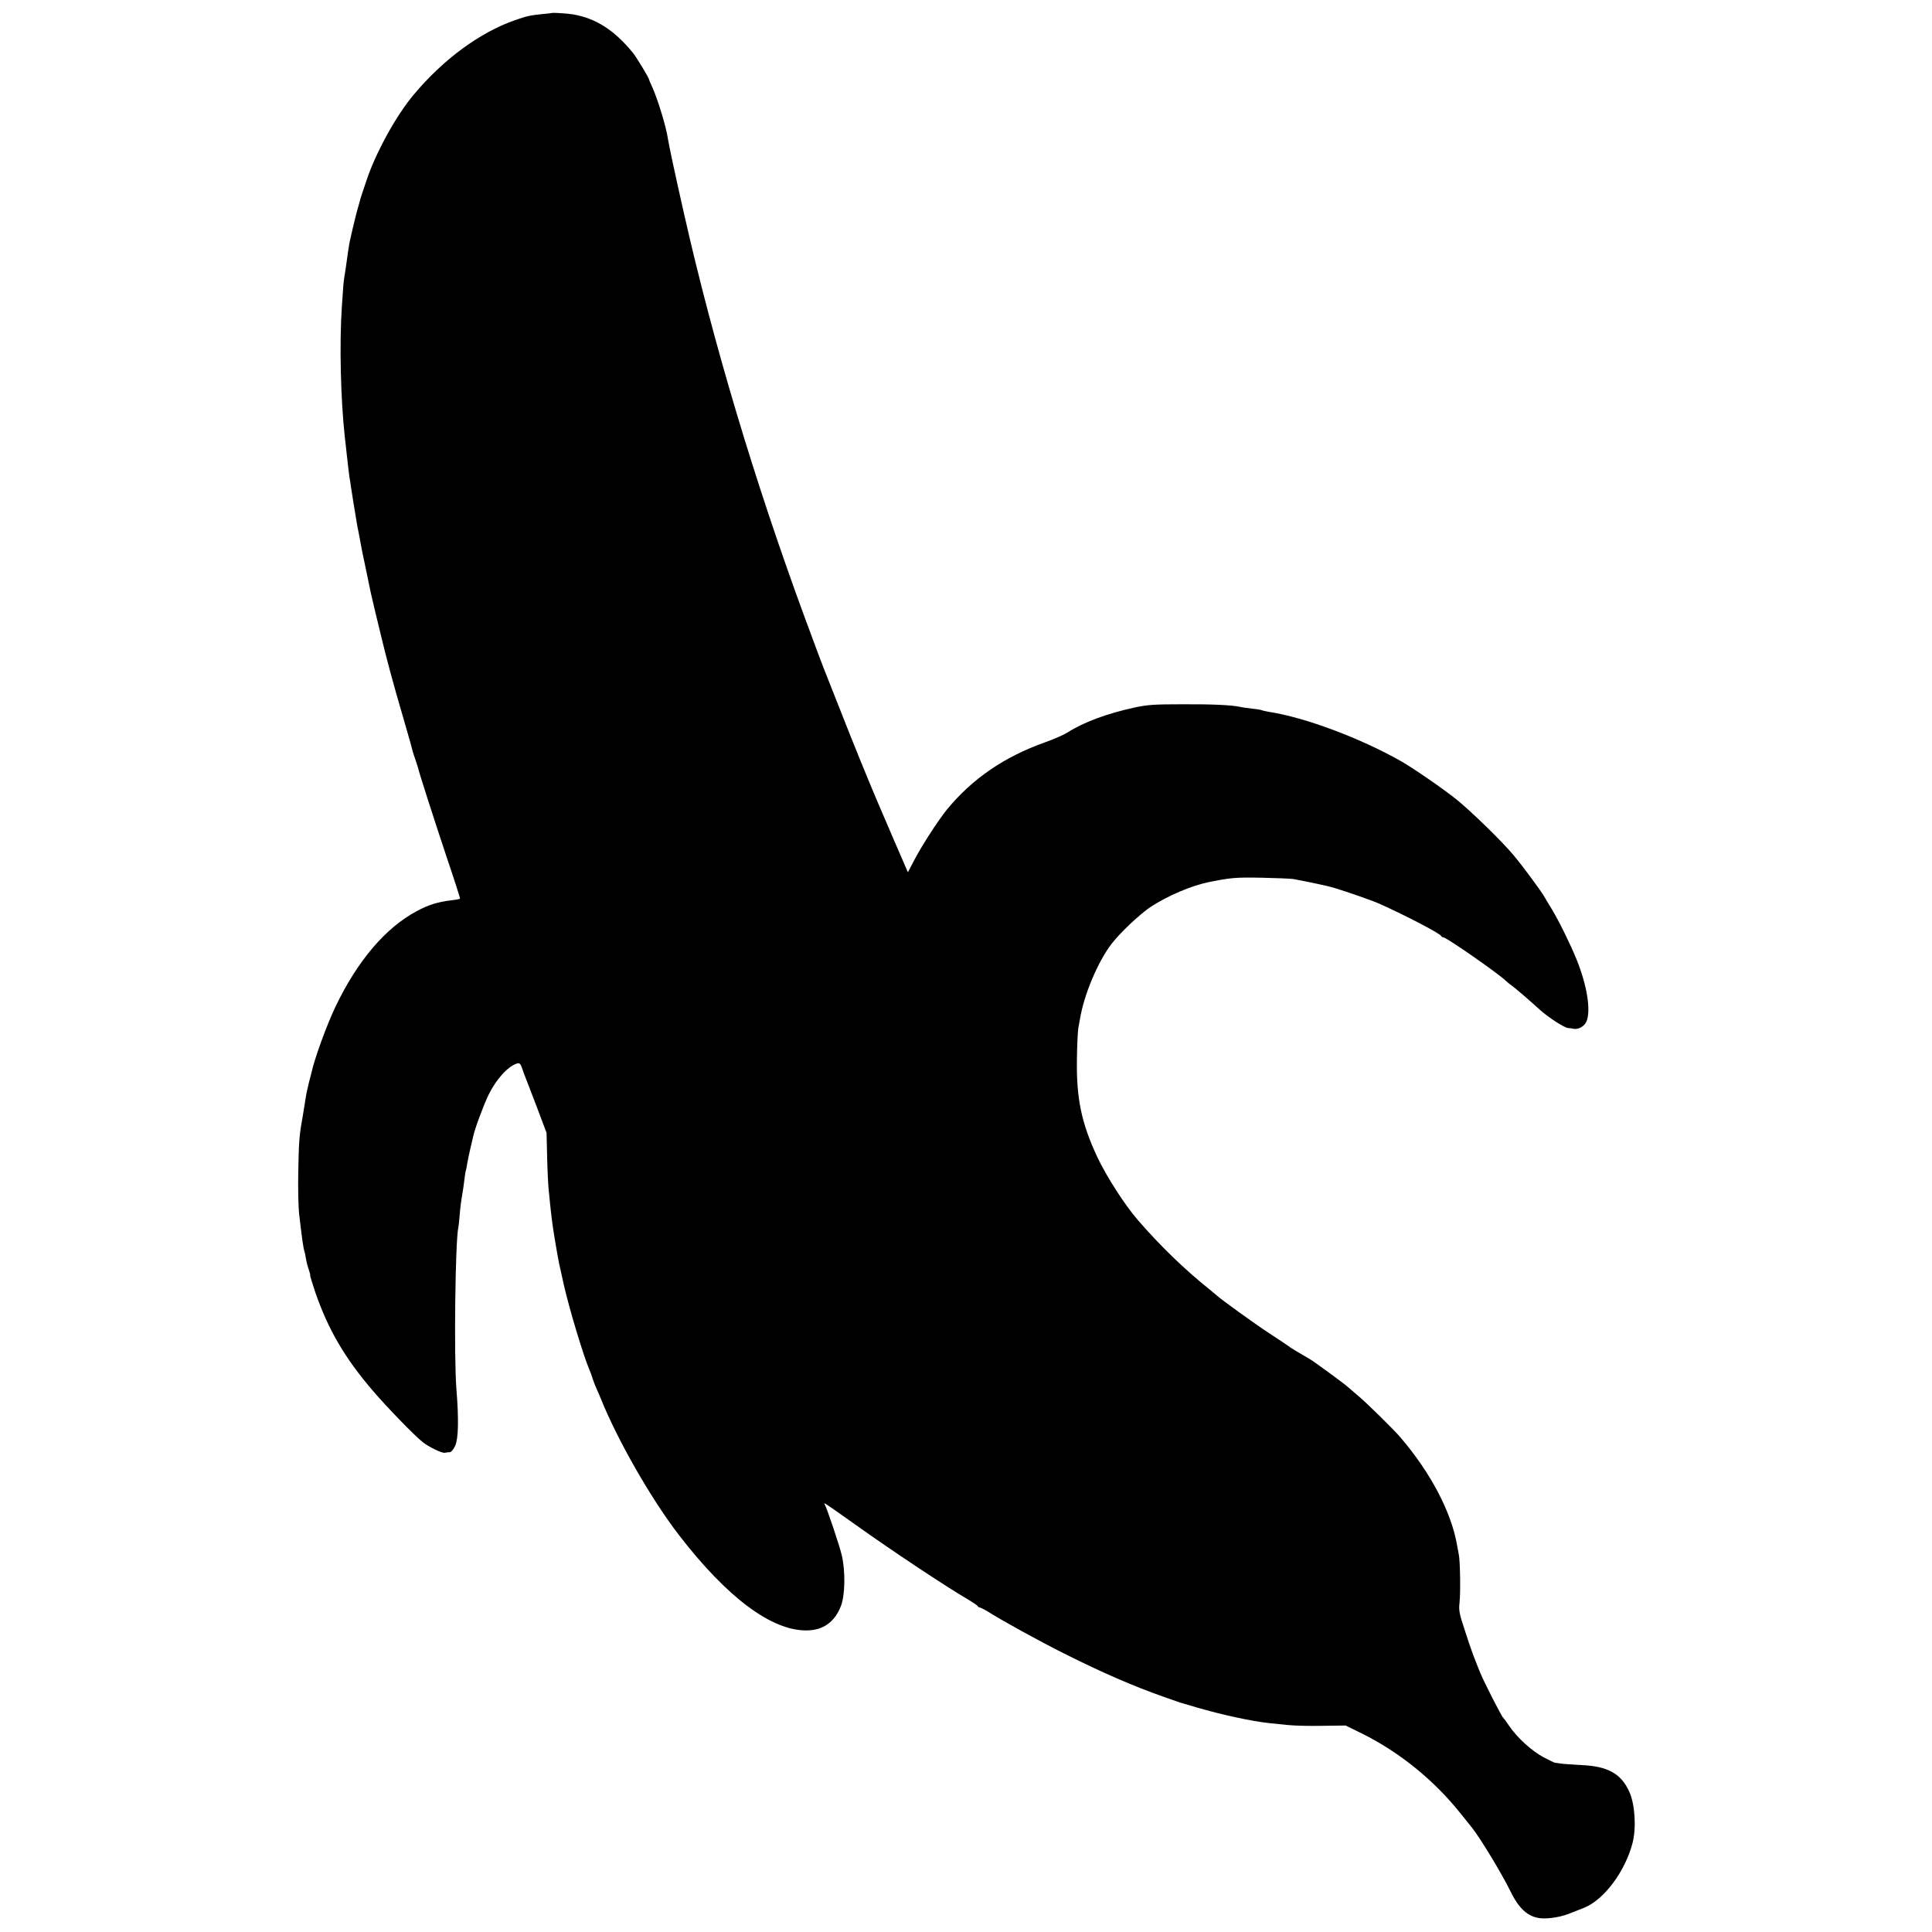
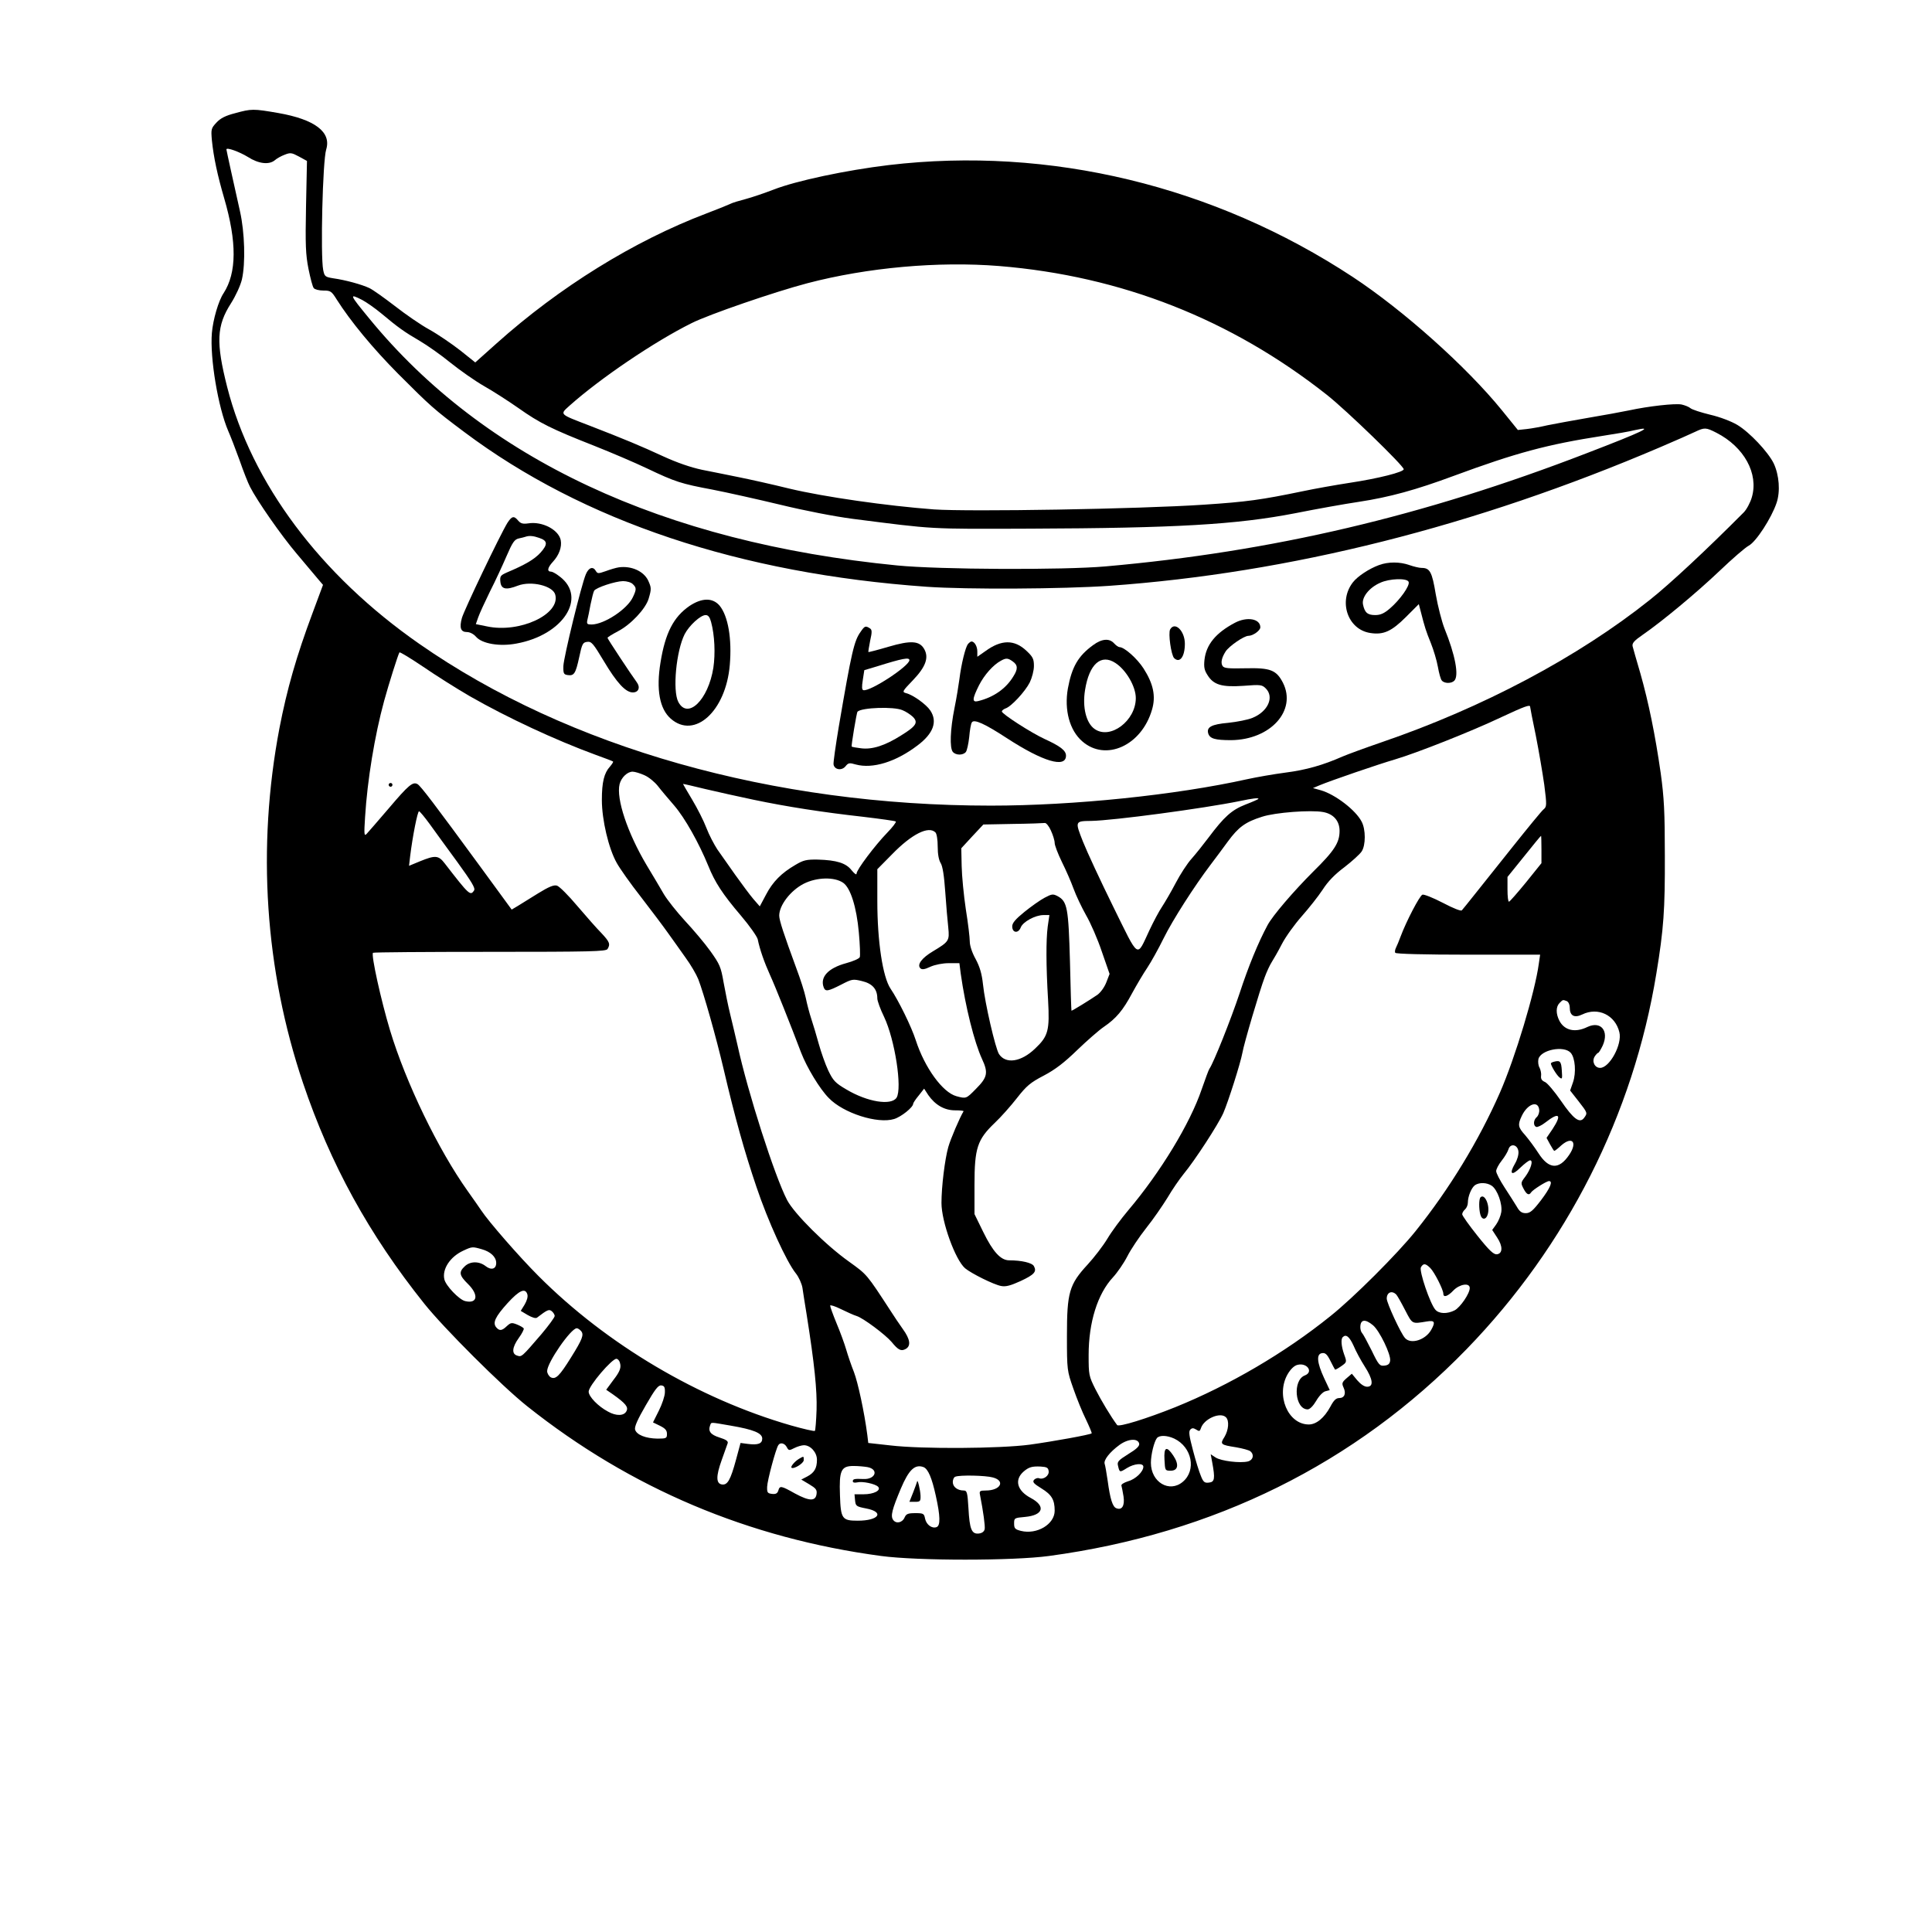
- <svg xmlns="http://www.w3.org/2000/svg" version="1.0" width="1280pt" height="1280pt" viewBox="0 0 1280 1280" preserveAspectRatio="xMidYMid meet">
-   <g transform="translate(0,1280) scale(0.1,-0.1)" fill="#000000" stroke="none">
-     <path d="M3657 12714 c-1 -1 -29 -4 -62 -7 -79 -8 -105 -13 -184 -41 -231 -81 -472 -257 -669 -492 -115 -136 -249 -378 -312 -564 -30 -90 -41 -122 -42 -127 0 -1 -6 -24 -14 -50 -12 -39 -46 -181 -59 -243 -4 -22 -14 -89 -20 -135 -3 -22 -8 -58 -12 -80 -8 -51 -8 -55 -18 -205 -17 -246 -8 -621 20 -870 4 -36 9 -76 10 -90 10 -91 17 -148 20 -170 3 -14 7 -43 10 -65 4 -22 10 -65 15 -95 10 -60 17 -102 25 -152 3 -18 11 -58 17 -88 6 -30 12 -62 13 -70 1 -8 15 -73 30 -145 15 -71 29 -139 31 -150 2 -11 18 -76 34 -145 17 -69 32 -132 34 -140 33 -140 85 -333 146 -540 51 -175 56 -195 64 -227 3 -10 11 -37 20 -61 8 -23 15 -46 16 -50 1 -14 103 -332 191 -596 50 -147 89 -269 87 -271 -2 -1 -25 -6 -53 -9 -97 -12 -155 -30 -235 -73 -207 -111 -393 -330 -538 -634 -58 -121 -140 -348 -158 -434 -1 -5 -9 -37 -18 -70 -8 -33 -18 -78 -21 -100 -3 -22 -11 -67 -16 -100 -27 -151 -29 -177 -33 -395 -2 -107 1 -226 5 -265 20 -174 29 -237 36 -255 3 -8 7 -30 10 -49 3 -19 11 -52 19 -73 7 -21 11 -38 9 -38 -2 0 14 -52 35 -115 85 -245 196 -435 381 -650 95 -111 273 -294 329 -339 40 -32 128 -75 147 -71 10 2 25 4 34 4 9 1 25 20 35 43 21 48 24 173 8 373 -17 211 -8 971 12 1070 3 11 6 47 9 80 4 53 11 105 20 156 2 9 6 40 10 70 3 30 8 62 11 72 3 10 7 30 9 45 2 15 11 59 20 97 9 39 18 77 20 86 10 50 70 210 102 276 52 105 128 188 188 207 17 5 23 0 34 -31 7 -21 16 -47 21 -58 5 -11 38 -99 75 -195 l66 -175 4 -163 c2 -89 7 -185 10 -212 3 -28 7 -74 10 -102 13 -124 20 -167 45 -313 13 -71 17 -93 24 -120 2 -11 12 -54 21 -95 36 -160 131 -475 170 -565 7 -16 16 -41 20 -55 4 -14 16 -45 27 -70 11 -25 24 -54 28 -65 110 -274 332 -663 518 -905 320 -415 615 -635 847 -632 109 1 185 56 226 161 28 71 31 230 6 337 -15 64 -98 311 -112 334 -3 6 -4 10 -1 10 3 0 94 -63 203 -141 242 -173 599 -410 753 -500 30 -18 57 -36 58 -41 2 -4 8 -8 13 -8 5 0 26 -11 47 -23 103 -65 344 -198 512 -282 255 -128 461 -217 660 -287 47 -16 92 -32 100 -35 8 -3 20 -7 26 -8 6 -2 48 -14 95 -28 161 -47 363 -91 477 -103 31 -3 89 -9 127 -13 39 -4 140 -7 225 -5 l155 2 106 -52 c249 -123 479 -309 656 -531 35 -44 70 -87 76 -95 54 -67 200 -309 254 -420 62 -127 128 -180 223 -180 55 0 126 14 175 35 17 6 57 23 89 35 132 52 274 242 322 430 26 101 16 256 -21 338 -54 121 -143 171 -320 178 -55 3 -116 7 -135 10 -19 3 -37 6 -40 6 -3 0 -36 16 -74 36 -76 40 -175 130 -227 207 -19 28 -37 52 -41 56 -9 6 -127 237 -150 294 -40 97 -63 158 -102 280 -39 117 -42 136 -36 190 7 64 4 274 -5 315 -2 14 -8 41 -11 60 -38 221 -173 479 -374 715 -44 52 -223 228 -279 275 -29 25 -59 50 -65 56 -23 22 -224 169 -257 189 -80 46 -133 78 -143 87 -6 5 -63 43 -126 84 -102 67 -316 222 -346 249 -6 5 -30 26 -54 45 -160 128 -329 291 -474 460 -87 101 -206 287 -266 414 -106 227 -140 391 -135 656 1 91 6 180 9 198 3 17 8 44 11 60 26 160 117 377 208 497 56 74 193 203 264 249 113 73 267 138 378 161 147 30 181 33 350 30 99 -2 196 -6 215 -9 86 -16 238 -48 265 -57 104 -32 258 -86 305 -107 174 -78 402 -197 408 -213 2 -5 8 -9 14 -9 21 0 367 -241 418 -291 8 -8 24 -21 36 -29 25 -18 118 -98 186 -160 55 -50 163 -120 187 -121 9 0 25 -2 36 -5 33 -6 72 16 86 49 30 73 4 238 -66 411 -41 101 -118 257 -163 331 -17 28 -39 64 -48 80 -22 40 -144 205 -207 280 -75 90 -281 291 -377 368 -87 70 -280 203 -361 250 -269 154 -641 294 -883 331 -21 4 -41 8 -45 10 -4 3 -34 8 -66 11 -33 4 -69 9 -80 12 -57 12 -182 18 -380 17 -192 0 -233 -3 -325 -23 -177 -39 -329 -95 -438 -164 -23 -15 -91 -45 -151 -66 -269 -96 -480 -241 -647 -444 -59 -73 -163 -234 -214 -330 l-45 -86 -16 37 c-16 36 -114 263 -184 427 -61 143 -160 385 -244 600 -46 116 -87 219 -91 230 -14 33 -89 231 -147 390 -333 905 -608 1825 -799 2670 -61 268 -103 467 -109 506 -10 74 -66 257 -101 336 -13 28 -24 54 -24 57 0 9 -85 150 -106 175 -123 151 -246 230 -399 256 -35 6 -134 12 -138 9z" />
+ <svg xmlns="http://www.w3.org/2000/svg" version="1.0" width="1024pt" height="1024pt" viewBox="0 0 1024 1024" preserveAspectRatio="xMidYMid meet">
+   <g transform="translate(0,1024) scale(0.1,-0.1)" fill="#000000" stroke="none">
+     <path d="M1246 9640 c-51 -13 -78 -27 -99 -50 -28 -30 -29 -35 -24 -93 9 -90 30 -187 65 -307 68 -233 67 -396 -3 -504 -27 -40 -56 -140 -62 -211 -11 -132 33 -395 87 -520 12 -27 39 -97 60 -155 20 -58 45 -121 55 -140 38 -75 167 -260 247 -354 45 -54 96 -114 111 -132 l29 -34 -55 -148 c-86 -230 -136 -405 -176 -612 -120 -632 -77 -1281 125 -1880 145 -430 349 -802 643 -1170 103 -129 411 -437 546 -544 546 -434 1172 -699 1875 -793 194 -26 698 -26 890 0 874 118 1623 489 2213 1096 532 548 884 1244 1006 1991 39 236 46 339 45 625 0 231 -4 308 -22 438 -29 202 -64 374 -108 529 -20 67 -38 132 -41 143 -3 16 8 29 53 60 103 71 286 223 409 340 66 63 135 123 154 133 39 21 120 146 147 226 21 61 14 148 -15 210 -30 61 -128 165 -193 204 -32 19 -92 42 -144 54 -49 12 -96 27 -105 35 -8 7 -29 15 -46 19 -35 7 -176 -9 -278 -31 -38 -8 -137 -26 -220 -40 -82 -14 -178 -32 -213 -39 -34 -8 -83 -17 -110 -20 l-47 -5 -85 105 c-187 230 -520 528 -790 706 -734 483 -1607 694 -2460 593 -225 -27 -490 -83 -610 -130 -47 -18 -114 -41 -148 -50 -35 -9 -71 -20 -80 -25 -10 -5 -66 -28 -127 -51 -385 -146 -780 -391 -1113 -689 l-113 -101 -80 64 c-45 35 -118 85 -163 110 -46 25 -128 82 -183 125 -56 43 -116 86 -135 95 -40 19 -127 43 -192 52 -43 7 -46 10 -53 44 -15 76 -3 580 16 639 28 92 -60 159 -254 193 -133 23 -142 23 -229 -1z m68 -232 c56 -36 112 -43 143 -17 10 9 33 22 52 29 30 12 37 11 76 -10 l42 -23 -5 -241 c-4 -204 -2 -255 13 -331 10 -49 22 -96 28 -102 5 -7 28 -13 51 -13 38 0 43 -3 71 -48 73 -115 191 -258 325 -393 173 -173 188 -187 351 -309 631 -473 1461 -750 2451 -820 215 -15 720 -12 967 5 958 68 1938 315 2921 735 80 34 163 71 184 81 51 24 57 24 114 -5 146 -75 224 -216 187 -342 -8 -28 -28 -65 -43 -80 -198 -199 -391 -379 -497 -463 -381 -304 -887 -572 -1422 -755 -87 -30 -180 -64 -208 -76 -102 -45 -192 -71 -302 -85 -61 -8 -153 -24 -203 -35 -378 -84 -920 -140 -1358 -140 -1155 0 -2240 307 -3029 857 -526 366 -889 852 -1019 1362 -60 237 -56 324 20 443 26 41 50 94 58 126 20 87 15 251 -10 362 -32 142 -72 324 -72 328 0 13 70 -13 114 -40z m3982 -578 c647 -53 1229 -282 1737 -683 105 -83 407 -376 407 -394 0 -15 -134 -49 -286 -72 -72 -11 -185 -31 -251 -45 -217 -45 -295 -56 -523 -71 -343 -23 -1240 -38 -1430 -25 -251 19 -580 66 -765 110 -93 23 -215 50 -270 61 -55 11 -142 29 -194 39 -61 13 -133 38 -205 71 -121 56 -208 92 -391 163 -164 63 -159 58 -105 107 163 145 448 338 645 436 91 46 443 167 615 212 317 83 692 117 1016 91z m-3376 -180 c21 -11 67 -43 102 -72 87 -73 122 -98 203 -145 39 -23 112 -74 162 -115 51 -41 131 -97 178 -124 48 -27 130 -80 183 -117 113 -80 176 -111 402 -200 91 -36 217 -90 280 -120 149 -71 180 -81 346 -112 77 -15 238 -51 359 -80 132 -32 286 -62 385 -75 439 -56 394 -54 940 -52 769 3 1092 21 1406 82 110 22 261 49 335 60 165 25 305 64 502 137 333 123 496 167 792 213 66 10 142 23 169 30 112 25 43 -8 -254 -122 -868 -335 -1667 -522 -2550 -600 -225 -20 -882 -17 -1105 5 -1242 122 -2189 565 -2798 1309 -106 129 -108 134 -37 98z m570 -2100 c199 -114 455 -233 665 -310 50 -18 92 -34 94 -36 3 -2 -5 -14 -16 -27 -31 -34 -43 -82 -43 -177 0 -106 36 -258 79 -334 16 -29 73 -110 128 -180 54 -70 118 -155 142 -189 24 -34 67 -93 94 -132 28 -38 58 -90 68 -115 29 -75 94 -305 134 -475 61 -261 111 -439 174 -625 61 -182 160 -398 209 -459 16 -20 31 -54 35 -76 3 -22 13 -85 22 -140 42 -265 56 -404 53 -507 -2 -58 -6 -109 -9 -112 -3 -3 -60 10 -127 29 -489 141 -976 429 -1338 792 -103 103 -264 288 -303 347 -9 13 -41 60 -72 103 -156 219 -328 574 -412 853 -47 156 -101 399 -90 410 3 3 281 5 619 5 536 0 616 2 624 15 16 26 11 38 -32 84 -24 24 -81 89 -128 144 -47 56 -95 104 -108 108 -17 5 -43 -6 -100 -41 -42 -26 -91 -56 -108 -67 l-32 -19 -163 223 c-246 336 -319 432 -336 442 -25 14 -47 -4 -153 -129 -57 -66 -109 -127 -117 -135 -13 -13 -14 -3 -8 90 12 195 51 432 101 615 24 88 73 243 81 257 2 4 59 -31 126 -76 67 -46 178 -116 247 -156z m5620 -56 c0 -3 13 -72 30 -152 16 -81 36 -199 45 -262 14 -109 13 -116 -4 -130 -10 -8 -82 -96 -161 -195 -171 -214 -260 -327 -272 -340 -5 -5 -44 10 -101 40 -52 27 -100 46 -108 43 -15 -6 -86 -142 -116 -223 -8 -22 -19 -48 -24 -58 -5 -10 -7 -22 -4 -27 4 -6 155 -10 387 -10 l381 0 -7 -48 c-20 -149 -125 -498 -206 -683 -111 -253 -268 -511 -447 -734 -95 -119 -330 -354 -452 -451 -242 -195 -535 -366 -821 -482 -152 -61 -300 -107 -309 -95 -33 44 -85 131 -115 190 -35 70 -36 76 -36 181 0 173 47 324 129 412 23 25 57 74 76 111 18 36 63 103 100 150 37 46 87 119 113 161 25 43 64 99 85 125 59 71 184 263 211 324 26 60 91 264 101 319 8 48 92 332 118 400 11 30 28 66 37 80 9 14 34 57 54 96 20 39 68 105 105 147 38 43 88 106 111 141 28 44 65 82 116 120 40 31 81 68 91 83 22 33 22 117 0 158 -31 61 -140 144 -215 166 l-43 12 33 14 c62 26 313 112 402 138 112 33 404 148 566 225 120 56 150 67 150 54z m-4694 -363 c23 -10 54 -36 70 -56 16 -21 55 -67 87 -104 57 -66 131 -198 181 -320 35 -87 75 -149 173 -264 46 -54 85 -110 89 -125 11 -55 36 -125 65 -189 28 -61 111 -269 165 -412 30 -78 99 -193 147 -241 77 -80 259 -138 346 -111 37 11 101 62 101 81 0 4 13 24 29 43 l29 37 22 -34 c37 -53 86 -81 142 -81 26 0 47 -2 45 -5 -20 -33 -69 -147 -81 -190 -18 -64 -36 -209 -36 -296 0 -99 73 -301 125 -346 32 -27 152 -87 191 -94 25 -5 50 2 103 26 73 34 87 50 71 79 -9 18 -66 31 -131 31 -45 0 -86 45 -137 149 l-47 96 0 155 c0 195 15 240 107 328 33 31 86 91 118 132 51 65 71 82 142 119 61 32 109 69 178 136 52 50 115 105 140 122 66 45 102 88 150 178 24 44 60 105 81 136 20 30 59 100 86 155 49 99 162 275 248 389 25 33 67 89 93 125 56 76 92 103 181 131 70 23 259 37 324 25 55 -10 87 -47 87 -100 0 -62 -27 -105 -140 -216 -103 -103 -215 -233 -242 -284 -48 -89 -101 -217 -148 -361 -46 -138 -138 -369 -160 -400 -4 -5 -22 -55 -41 -109 -61 -180 -218 -439 -390 -642 -37 -44 -87 -111 -110 -150 -23 -38 -70 -99 -104 -136 -98 -106 -110 -148 -110 -378 0 -183 1 -186 34 -280 18 -52 48 -126 67 -164 18 -38 32 -71 30 -73 -6 -7 -205 -43 -328 -60 -157 -21 -571 -24 -739 -4 l-117 13 -5 42 c-16 123 -50 279 -71 334 -14 35 -32 88 -41 119 -9 31 -32 94 -51 139 -19 46 -34 88 -34 94 0 5 26 -3 58 -19 31 -15 68 -32 82 -36 34 -10 153 -99 186 -138 35 -43 50 -50 74 -37 29 16 25 51 -15 106 -19 27 -47 68 -62 92 -131 201 -126 195 -223 265 -124 88 -290 254 -328 326 -66 127 -208 569 -263 821 -11 47 -28 121 -39 165 -11 44 -26 120 -35 169 -14 81 -20 95 -70 165 -30 42 -91 114 -135 161 -43 47 -93 110 -111 140 -17 30 -59 100 -92 155 -101 170 -162 352 -143 429 9 35 41 66 69 66 12 0 41 -9 63 -19z m579 -130 c177 -37 364 -66 578 -90 93 -11 171 -22 175 -25 3 -4 -17 -30 -45 -59 -65 -67 -163 -197 -163 -217 0 -9 -10 -2 -26 17 -30 39 -80 54 -179 57 -61 1 -77 -3 -119 -28 -74 -43 -120 -89 -156 -158 l-33 -62 -34 39 c-18 21 -61 79 -96 128 -34 49 -77 110 -95 135 -17 26 -44 77 -58 114 -14 37 -48 104 -75 149 -27 45 -49 83 -49 84 0 1 53 -11 118 -27 64 -15 180 -41 257 -57z m2675 5 c0 -2 -31 -16 -68 -30 -74 -29 -113 -64 -197 -176 -27 -36 -67 -86 -89 -111 -23 -25 -61 -84 -85 -130 -24 -46 -57 -102 -72 -125 -15 -22 -45 -78 -67 -125 -69 -147 -52 -158 -192 126 -67 136 -139 291 -160 344 -43 109 -43 109 44 110 117 2 595 66 786 105 71 15 100 18 100 12z m-4393 -133 c27 -38 93 -128 147 -202 76 -105 96 -138 89 -150 -20 -31 -26 -25 -156 143 -33 43 -50 44 -131 11 l-58 -24 6 52 c13 105 39 237 47 237 4 0 29 -30 56 -67z m3293 -35 c11 -24 20 -53 20 -66 0 -12 17 -57 38 -100 21 -42 49 -106 62 -142 13 -36 43 -99 66 -140 24 -41 62 -128 84 -194 l41 -118 -17 -44 c-10 -26 -30 -54 -48 -67 -36 -25 -135 -86 -137 -84 -1 1 -5 119 -8 262 -8 283 -14 317 -65 345 -25 13 -31 12 -69 -8 -23 -12 -71 -46 -107 -75 -48 -39 -65 -59 -65 -77 0 -35 32 -39 45 -6 11 30 77 66 121 66 l31 0 -9 -62 c-9 -71 -9 -204 2 -388 9 -162 1 -192 -69 -258 -74 -71 -155 -83 -191 -29 -19 29 -75 271 -85 370 -6 56 -17 93 -39 134 -19 34 -31 71 -31 93 0 21 -9 97 -21 171 -11 74 -21 177 -22 229 l-2 94 58 63 59 63 157 3 c86 1 162 4 169 5 7 1 22 -17 32 -40z m-612 -10 c7 -7 12 -39 12 -75 0 -41 6 -72 16 -88 10 -16 18 -65 24 -152 5 -70 12 -155 16 -189 7 -70 4 -75 -81 -126 -59 -35 -86 -71 -67 -90 8 -8 22 -7 53 8 25 11 65 19 98 19 l56 0 7 -55 c25 -177 72 -364 113 -453 34 -73 29 -97 -33 -159 -51 -52 -51 -52 -103 -38 -73 20 -168 151 -215 296 -23 72 -92 212 -134 274 -41 61 -70 249 -70 464 l0 169 78 79 c105 108 194 152 230 116z m3212 -91 l0 -72 -82 -102 c-46 -56 -86 -102 -90 -102 -5 -1 -8 29 -8 65 l0 66 88 109 c48 60 88 109 90 109 1 0 2 -33 2 -73z m-3701 -176 c39 -27 71 -129 83 -263 6 -65 8 -124 5 -131 -3 -8 -35 -22 -72 -32 -96 -26 -140 -74 -119 -129 9 -23 23 -20 92 15 58 30 62 31 111 19 55 -13 81 -43 81 -92 0 -13 16 -57 36 -98 57 -120 97 -378 66 -428 -28 -43 -154 -23 -265 43 -60 35 -71 47 -97 101 -16 34 -38 97 -50 140 -12 44 -30 104 -40 134 -10 30 -23 80 -29 110 -6 30 -29 102 -51 160 -65 177 -90 252 -90 277 0 55 60 133 130 169 69 35 163 37 209 5z m3835 -627 c9 -4 16 -18 16 -34 0 -44 24 -57 66 -37 84 41 175 -3 197 -94 16 -64 -52 -189 -102 -189 -29 0 -45 34 -29 60 7 11 16 20 19 20 3 0 14 18 24 39 34 77 -10 131 -81 98 -65 -32 -122 -19 -149 33 -19 37 -19 74 1 94 18 18 17 18 38 10z m21 -274 c24 -27 30 -105 12 -157 l-15 -43 44 -56 c49 -63 49 -63 30 -89 -23 -31 -56 -7 -123 91 -34 49 -72 94 -84 99 -17 7 -23 17 -21 32 2 12 -2 32 -8 44 -7 11 -9 32 -6 46 13 49 135 73 171 33z m-167 -301 c2 -14 -4 -31 -12 -39 -19 -15 -21 -47 -3 -53 6 -2 28 8 47 23 74 58 90 44 39 -34 l-32 -47 19 -35 c10 -18 20 -34 22 -34 3 0 20 13 38 30 58 50 86 15 41 -51 -54 -80 -108 -77 -163 9 -20 31 -52 74 -70 95 -38 42 -41 55 -18 103 30 63 86 83 92 33z m-110 -222 c2 -16 -6 -44 -18 -64 -33 -56 -18 -68 28 -22 22 21 45 39 52 39 18 0 3 -48 -26 -87 -24 -31 -24 -34 -9 -63 16 -31 29 -38 40 -20 9 14 82 60 95 60 22 0 7 -36 -42 -101 -43 -56 -58 -69 -81 -69 -21 0 -33 8 -48 35 -12 20 -41 65 -65 102 -24 37 -44 75 -44 86 0 10 13 35 29 55 16 20 32 47 36 60 10 34 49 26 53 -11z m-141 -182 c30 -21 57 -97 50 -140 -3 -19 -15 -48 -27 -65 l-21 -29 26 -40 c31 -46 30 -85 -1 -89 -17 -2 -40 19 -103 98 -44 55 -81 107 -81 114 0 8 7 19 15 26 8 7 15 23 15 36 0 32 18 77 37 92 23 16 64 15 90 -3z m-5354 -336 c47 -13 77 -41 77 -73 0 -33 -27 -40 -57 -16 -34 26 -81 26 -110 -2 -32 -30 -29 -48 17 -93 59 -58 51 -107 -15 -91 -32 8 -103 82 -110 116 -12 54 31 119 100 151 47 22 49 22 98 8z m5028 -100 c22 -22 69 -115 69 -136 0 -22 24 -14 53 17 33 34 87 43 87 13 0 -29 -50 -102 -80 -118 -39 -20 -83 -19 -102 3 -28 31 -87 205 -77 225 13 22 24 22 50 -4z m-4786 -139 c4 -13 -2 -33 -14 -54 l-21 -34 37 -22 c23 -13 42 -19 49 -14 56 43 64 46 79 34 8 -7 15 -18 15 -25 0 -7 -32 -51 -71 -97 -104 -121 -104 -121 -128 -113 -30 9 -27 44 9 94 17 23 28 46 26 50 -3 5 -19 14 -36 21 -28 11 -33 10 -54 -9 -26 -25 -39 -26 -56 -6 -20 24 -5 56 60 128 63 69 94 82 105 47z m4606 -2 c6 -7 27 -44 47 -83 39 -75 35 -72 115 -59 41 7 46 -3 23 -44 -30 -54 -108 -79 -139 -44 -23 25 -97 186 -97 209 0 34 28 45 51 21z m-124 -162 c35 -29 96 -156 91 -188 -2 -17 -11 -24 -30 -26 -25 -3 -31 3 -68 80 -23 46 -45 87 -51 93 -5 5 -9 19 -9 30 0 42 25 46 67 11z m-4197 -31 c16 -19 7 -43 -53 -139 -62 -100 -82 -119 -108 -106 -10 6 -19 21 -19 33 0 45 126 227 157 227 6 0 16 -7 23 -15z m4094 -77 c12 -29 39 -79 59 -110 44 -68 49 -108 13 -108 -15 0 -34 13 -53 35 l-28 34 -28 -24 c-24 -21 -26 -27 -16 -49 15 -32 5 -56 -23 -56 -17 0 -29 -12 -47 -46 -32 -59 -74 -94 -114 -94 -111 0 -176 156 -112 267 16 27 35 45 52 49 51 13 86 -38 39 -56 -66 -25 -53 -180 15 -180 11 0 29 18 45 45 15 26 36 48 49 51 l23 6 -30 64 c-38 82 -42 128 -11 132 17 3 27 -6 44 -40 12 -24 23 -45 25 -47 1 -2 16 6 33 18 30 21 30 22 15 63 -15 43 -18 81 -7 91 17 17 35 3 57 -45z m-3886 -101 c3 -21 -7 -43 -36 -80 l-39 -53 35 -24 c69 -49 84 -68 72 -90 -13 -25 -54 -26 -97 -2 -53 28 -103 80 -103 106 0 31 126 178 148 174 10 -2 18 -15 20 -31z m236 -147 c0 -19 -15 -63 -32 -97 l-31 -62 37 -18 c28 -14 37 -24 37 -43 0 -23 -3 -25 -50 -25 -63 1 -111 20 -119 48 -4 15 14 55 57 129 49 85 66 107 82 105 16 -2 20 -9 19 -37z m2974 -132 c18 -18 14 -67 -8 -104 -25 -39 -21 -42 62 -55 34 -6 68 -15 75 -21 22 -18 15 -47 -13 -54 -40 -10 -142 2 -171 21 l-26 17 8 -43 c16 -86 13 -104 -17 -107 -23 -3 -30 2 -43 35 -9 21 -28 82 -42 136 -20 76 -24 100 -14 110 9 9 16 9 31 0 16 -11 20 -9 25 7 16 50 103 88 133 58z m-2626 -44 c123 -21 168 -40 168 -69 0 -27 -23 -35 -77 -28 l-38 5 -24 -89 c-29 -107 -45 -135 -74 -131 -32 4 -33 43 -2 129 15 41 29 81 32 90 3 11 -9 19 -44 30 -47 15 -61 33 -49 65 7 17 -3 17 108 -2z m2352 -69 c94 -45 118 -168 45 -229 -71 -60 -169 -2 -169 101 0 43 17 112 32 131 14 16 53 15 92 -3z m-186 -27 c2 -13 -15 -29 -58 -55 -54 -34 -60 -41 -54 -63 8 -35 9 -35 47 -11 39 24 87 28 87 7 0 -26 -41 -66 -81 -77 -24 -8 -38 -17 -35 -24 2 -7 7 -32 11 -57 7 -48 -8 -74 -38 -62 -20 7 -33 49 -46 145 -6 41 -13 82 -16 90 -7 20 27 63 79 101 46 33 98 36 104 6z m-1868 -18 c10 -19 13 -19 40 -5 16 8 39 15 51 15 35 0 69 -38 69 -77 0 -45 -14 -69 -52 -89 l-31 -16 42 -25 c35 -21 42 -29 39 -51 -5 -40 -38 -39 -114 2 -75 42 -81 43 -89 15 -5 -15 -14 -19 -33 -17 -24 3 -27 7 -26 38 1 33 45 198 59 220 10 17 34 11 45 -10z m428 -106 c62 -12 42 -67 -23 -63 -46 2 -55 0 -55 -12 0 -7 9 -9 23 -6 27 7 95 -7 111 -23 18 -19 -22 -40 -77 -40 l-48 0 3 -32 c3 -30 6 -33 58 -43 100 -19 69 -65 -44 -65 -83 0 -90 10 -94 135 -5 132 6 155 72 155 24 0 57 -3 74 -6z m297 0 c24 -10 44 -56 65 -152 24 -108 25 -158 4 -166 -24 -9 -54 12 -61 45 -5 27 -9 29 -52 29 -38 0 -48 -4 -56 -22 -12 -29 -45 -36 -61 -14 -15 21 -6 55 41 167 42 99 74 130 120 113z m663 -21 c4 -24 -27 -47 -51 -38 -7 3 -19 -1 -26 -8 -10 -12 -3 -20 39 -46 54 -33 70 -60 70 -118 0 -72 -94 -128 -179 -107 -31 8 -36 13 -36 39 0 29 1 30 58 35 97 9 111 57 31 100 -74 39 -89 97 -38 141 27 23 44 28 89 26 33 -2 41 -6 43 -24z m-295 -34 c67 -18 40 -69 -38 -69 -31 0 -35 -3 -31 -22 18 -92 28 -166 25 -183 -3 -13 -14 -21 -31 -23 -38 -4 -49 22 -55 134 -5 84 -8 94 -25 94 -33 0 -58 19 -58 45 0 13 6 26 13 28 23 10 162 7 200 -4z" />
+     <path d="M2689 7468 c-38 -62 -230 -463 -241 -504 -14 -52 -6 -74 27 -74 15 0 35 -10 48 -25 32 -37 125 -53 214 -36 248 45 376 244 230 355 -19 15 -39 26 -45 26 -24 0 -21 20 8 52 33 35 49 79 42 115 -11 55 -98 101 -172 89 -28 -4 -40 -1 -53 14 -23 28 -34 25 -58 -12z m169 -79 c45 -15 46 -34 7 -78 -33 -36 -81 -64 -178 -105 -34 -15 -38 -20 -35 -49 4 -40 29 -46 93 -21 71 27 186 -1 198 -48 28 -104 -189 -205 -362 -168 l-59 12 13 37 c7 20 35 81 62 136 28 55 67 139 88 188 31 72 42 88 64 93 14 3 31 7 36 9 20 7 42 5 73 -6z" />
+     <path d="M7309 7245 c-52 -19 -113 -59 -138 -91 -79 -101 -28 -251 92 -269 70 -11 113 9 189 85 l68 68 11 -42 c20 -79 27 -101 53 -165 14 -35 31 -91 37 -125 6 -34 15 -67 21 -73 13 -16 50 -17 66 -1 26 26 5 137 -52 277 -14 36 -35 117 -46 180 -20 121 -31 141 -76 141 -12 0 -41 7 -64 15 -51 18 -112 18 -161 0z m157 -89 c8 -20 -46 -95 -98 -140 -31 -27 -51 -36 -79 -36 -41 0 -56 13 -65 57 -7 37 32 88 91 114 49 23 143 26 151 5z" />
+     <path d="M3280 7233 c-14 -2 -45 -11 -69 -20 -40 -14 -44 -14 -53 1 -15 26 -38 18 -53 -18 -24 -57 -117 -438 -119 -486 -1 -40 2 -45 23 -48 34 -5 42 8 61 95 15 71 19 78 42 81 23 3 32 -8 89 -103 68 -114 115 -165 153 -165 31 0 41 27 21 54 -31 42 -155 230 -155 235 0 4 25 19 55 35 68 35 147 119 163 173 15 51 15 58 -3 97 -24 49 -89 78 -155 69z m74 -89 c20 -19 20 -28 0 -70 -30 -63 -151 -143 -218 -144 -24 0 -27 3 -23 23 3 12 11 49 17 83 7 34 15 66 19 73 11 17 111 50 153 51 20 0 44 -7 52 -16z" />
+     <path d="M3654 7028 c-84 -58 -128 -143 -153 -298 -24 -145 -5 -247 54 -299 126 -111 292 39 313 284 12 140 -9 260 -54 315 -37 43 -94 42 -160 -2z m115 -85 c19 -70 23 -168 12 -242 -27 -171 -136 -277 -186 -181 -31 60 -11 270 34 359 24 46 84 101 111 101 14 0 22 -11 29 -37z" />
+     <path d="M6545 6939 c-102 -54 -152 -116 -161 -196 -4 -38 -1 -55 16 -81 32 -52 76 -65 191 -57 90 7 98 6 118 -14 46 -46 11 -123 -71 -156 -24 -10 -81 -21 -127 -26 -91 -8 -117 -23 -107 -57 9 -27 36 -35 121 -35 209 2 349 157 275 304 -35 68 -67 80 -198 77 -92 -2 -114 0 -122 12 -11 17 -5 44 16 77 18 28 97 83 121 83 24 0 63 28 63 45 0 46 -71 58 -135 24z" />
+     <path d="M4562 6892 c-35 -48 -48 -104 -116 -502 -17 -102 -30 -193 -28 -202 5 -28 43 -34 63 -10 15 19 21 20 55 10 89 -24 211 13 327 101 84 63 107 126 68 185 -22 33 -92 83 -128 92 -23 6 -21 10 36 69 67 70 85 119 60 164 -25 45 -71 48 -190 13 -57 -17 -105 -29 -106 -28 -2 1 3 28 9 60 11 48 10 59 -2 66 -22 14 -27 13 -48 -18z m258 -151 c0 -31 -209 -168 -244 -159 -8 2 -9 17 -3 54 l8 52 67 20 c137 43 172 49 172 33z m-37 -265 c18 -7 42 -23 55 -35 30 -30 19 -49 -62 -99 -85 -54 -154 -76 -213 -68 -26 3 -47 7 -49 9 -3 3 26 180 31 185 22 22 192 28 238 8z" />
+     <path d="M6202 6904 c-11 -20 5 -135 21 -152 30 -29 57 7 57 76 0 68 -53 120 -78 76z" />
+     <path d="M5794 6821 c-80 -58 -113 -116 -134 -230 -20 -114 9 -222 76 -280 124 -109 315 -23 370 168 21 71 7 137 -45 218 -34 53 -102 113 -127 113 -6 0 -19 9 -29 20 -25 28 -65 25 -111 -9z m118 -95 c57 -37 108 -125 108 -186 0 -120 -135 -222 -218 -164 -45 31 -66 115 -51 207 22 138 85 193 161 143z" />
+     <path d="M5130 6826 c-13 -17 -35 -105 -45 -186 -4 -30 -15 -99 -26 -153 -23 -114 -26 -211 -9 -232 16 -19 54 -19 69 -1 6 7 14 43 18 79 3 36 9 71 14 78 11 19 67 -6 185 -83 192 -125 314 -161 314 -93 0 27 -30 50 -113 88 -70 32 -227 133 -227 146 0 5 9 12 19 16 30 9 104 89 129 138 12 25 22 63 22 87 0 37 -5 48 -39 80 -64 61 -133 61 -218 -1 l-43 -30 0 28 c0 27 -15 53 -31 53 -4 0 -12 -6 -19 -14z m238 -92 c27 -19 28 -40 3 -79 -39 -65 -105 -111 -187 -131 -33 -8 -31 12 5 84 28 55 75 108 116 130 27 15 37 15 63 -4z" />
+     <path d="M2060 6080 c0 -5 5 -10 10 -10 6 0 10 5 10 10 0 6 -4 10 -10 10 -5 0 -10 -4 -10 -10z" />
+     <path d="M8238 4613 c-10 -2 -18 -7 -18 -9 0 -12 30 -62 45 -74 15 -12 16 -9 13 35 -3 49 -9 56 -40 48z" />
+     <path d="M7847 3894 c-9 -9 -9 -61 -1 -91 8 -31 32 -29 40 3 12 45 -17 110 -39 88z" />
+     <path d="M6172 2503 c3 -57 3 -58 33 -58 40 0 45 34 13 81 -35 52 -50 45 -46 -23z" />
+     <path d="M4235 2508 c-22 -13 -46 -41 -40 -47 11 -10 65 23 65 40 0 22 1 22 -25 7z" />
+     <path d="M4861 2388 c-1 -4 -10 -30 -21 -58 l-20 -50 30 0 c27 0 30 3 29 33 -1 29 -16 91 -18 75z" />
  </g>
</svg>
